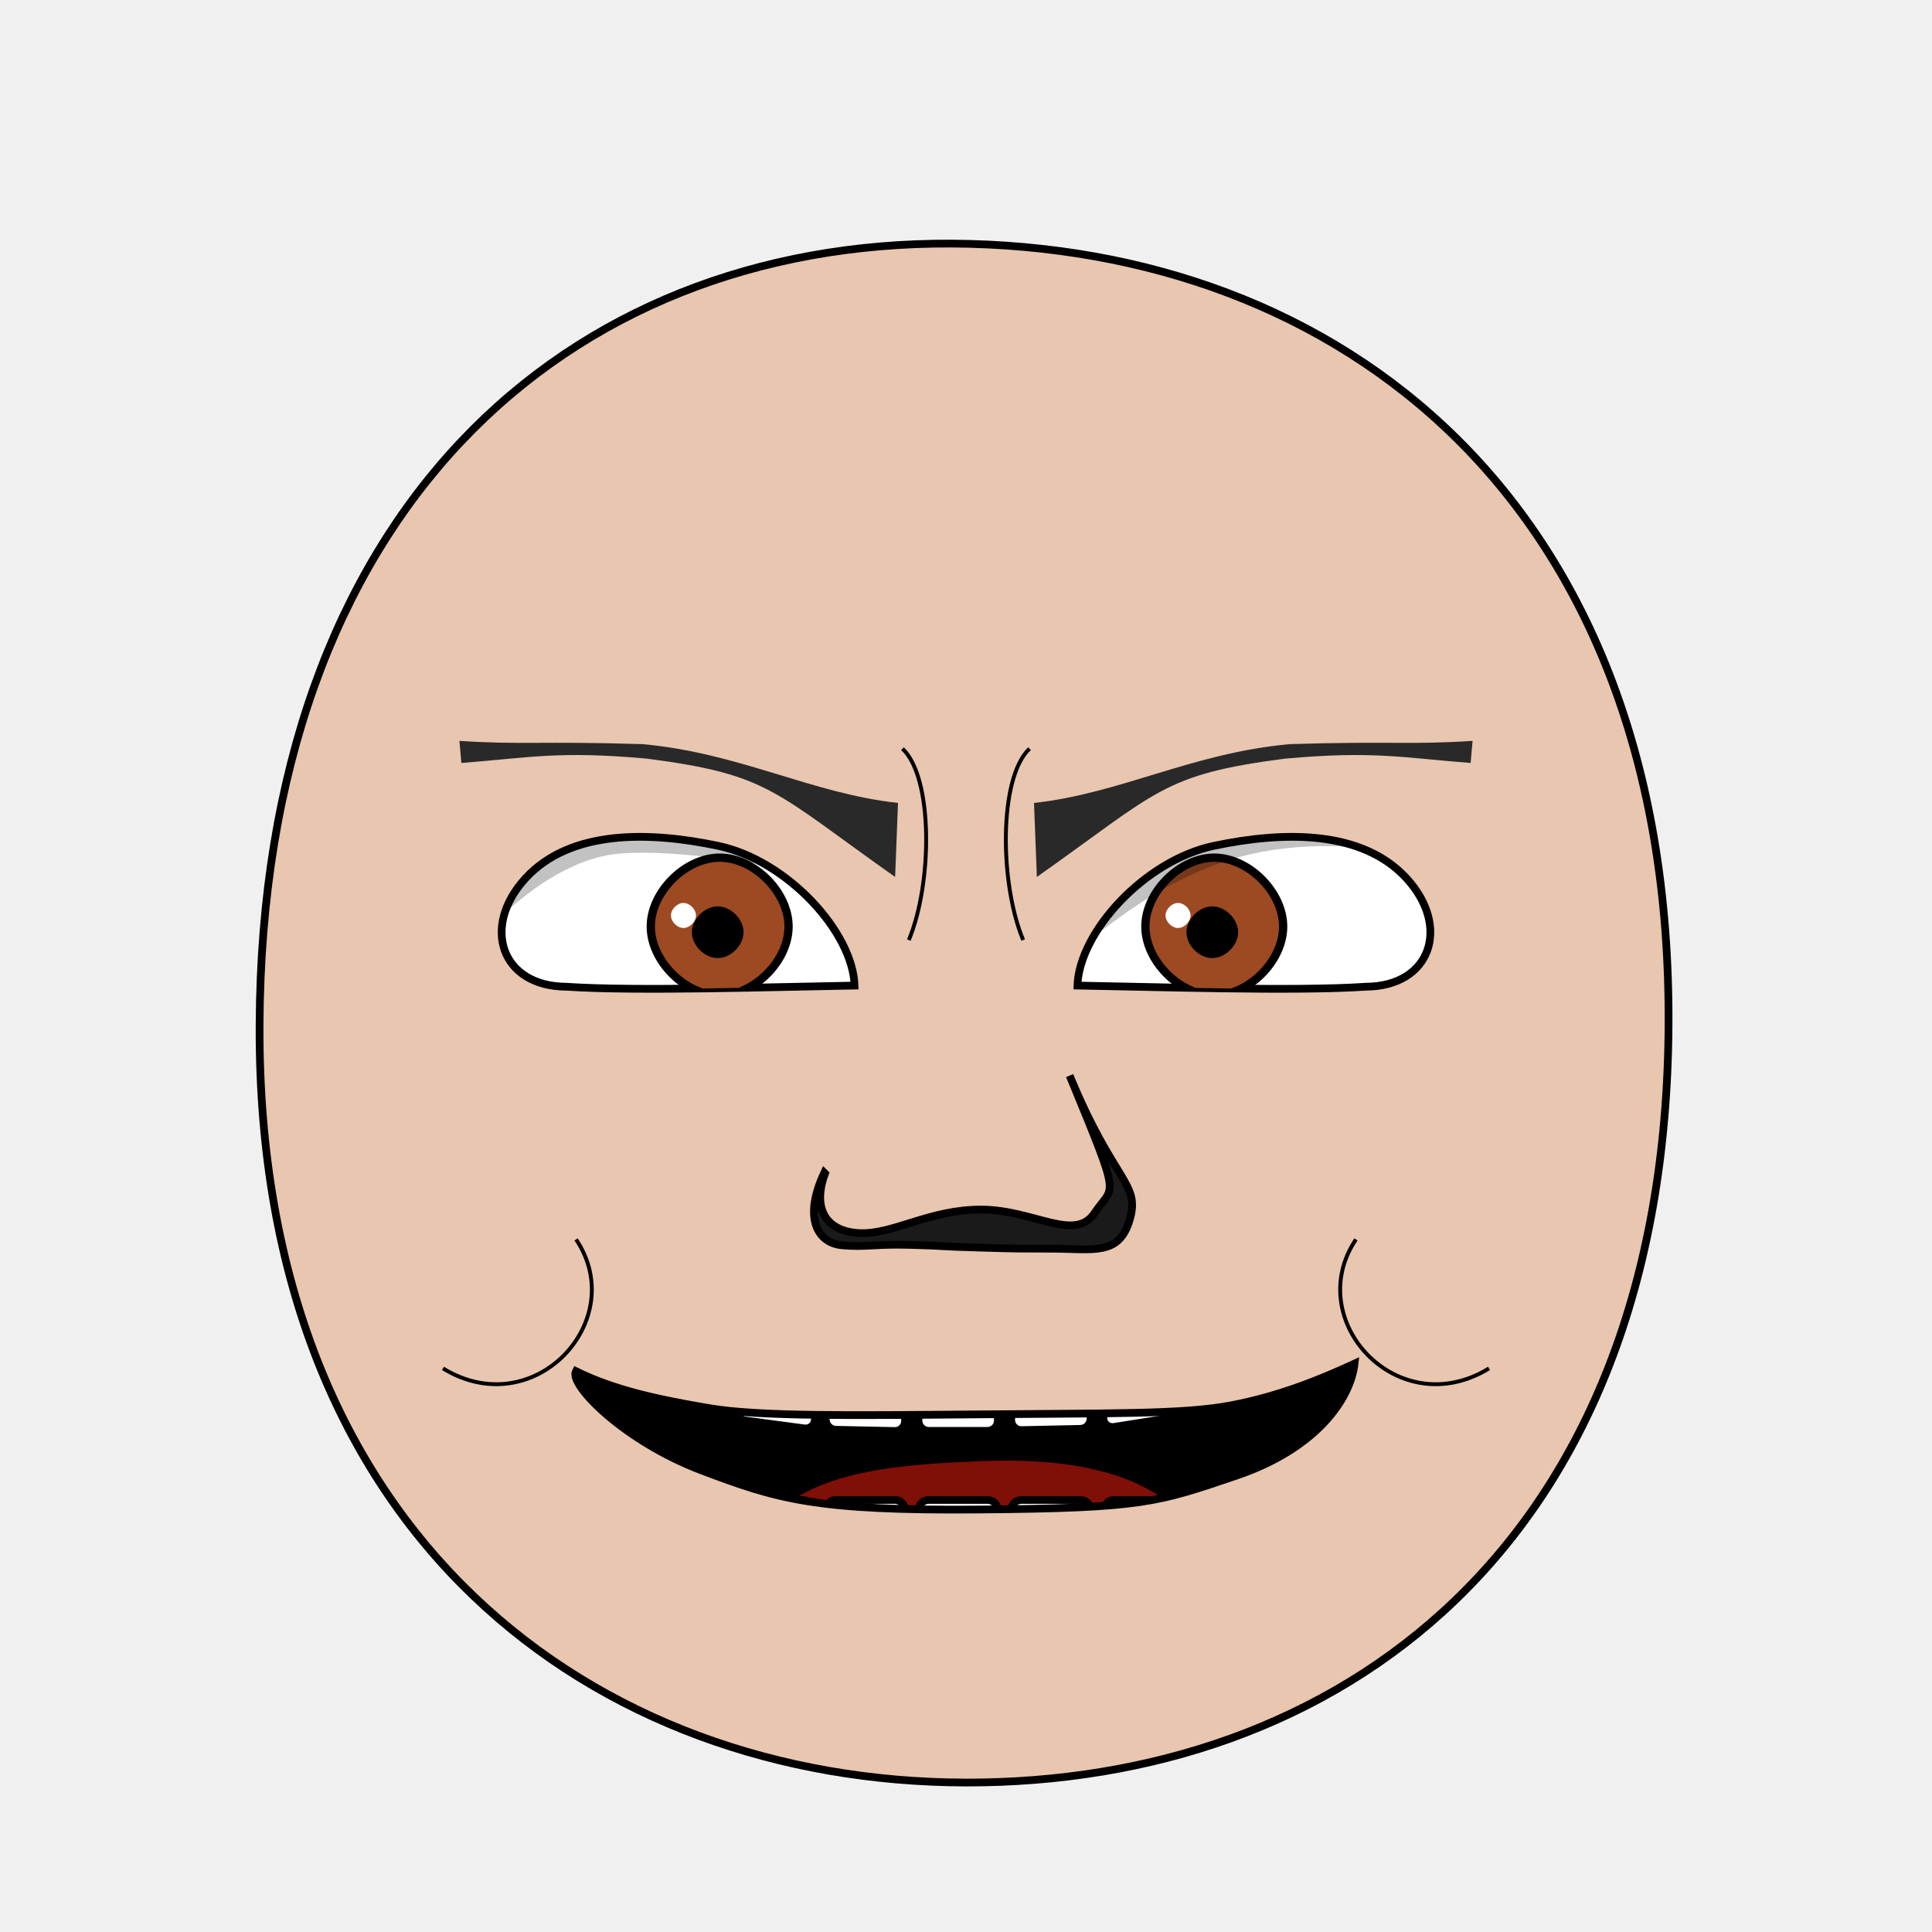
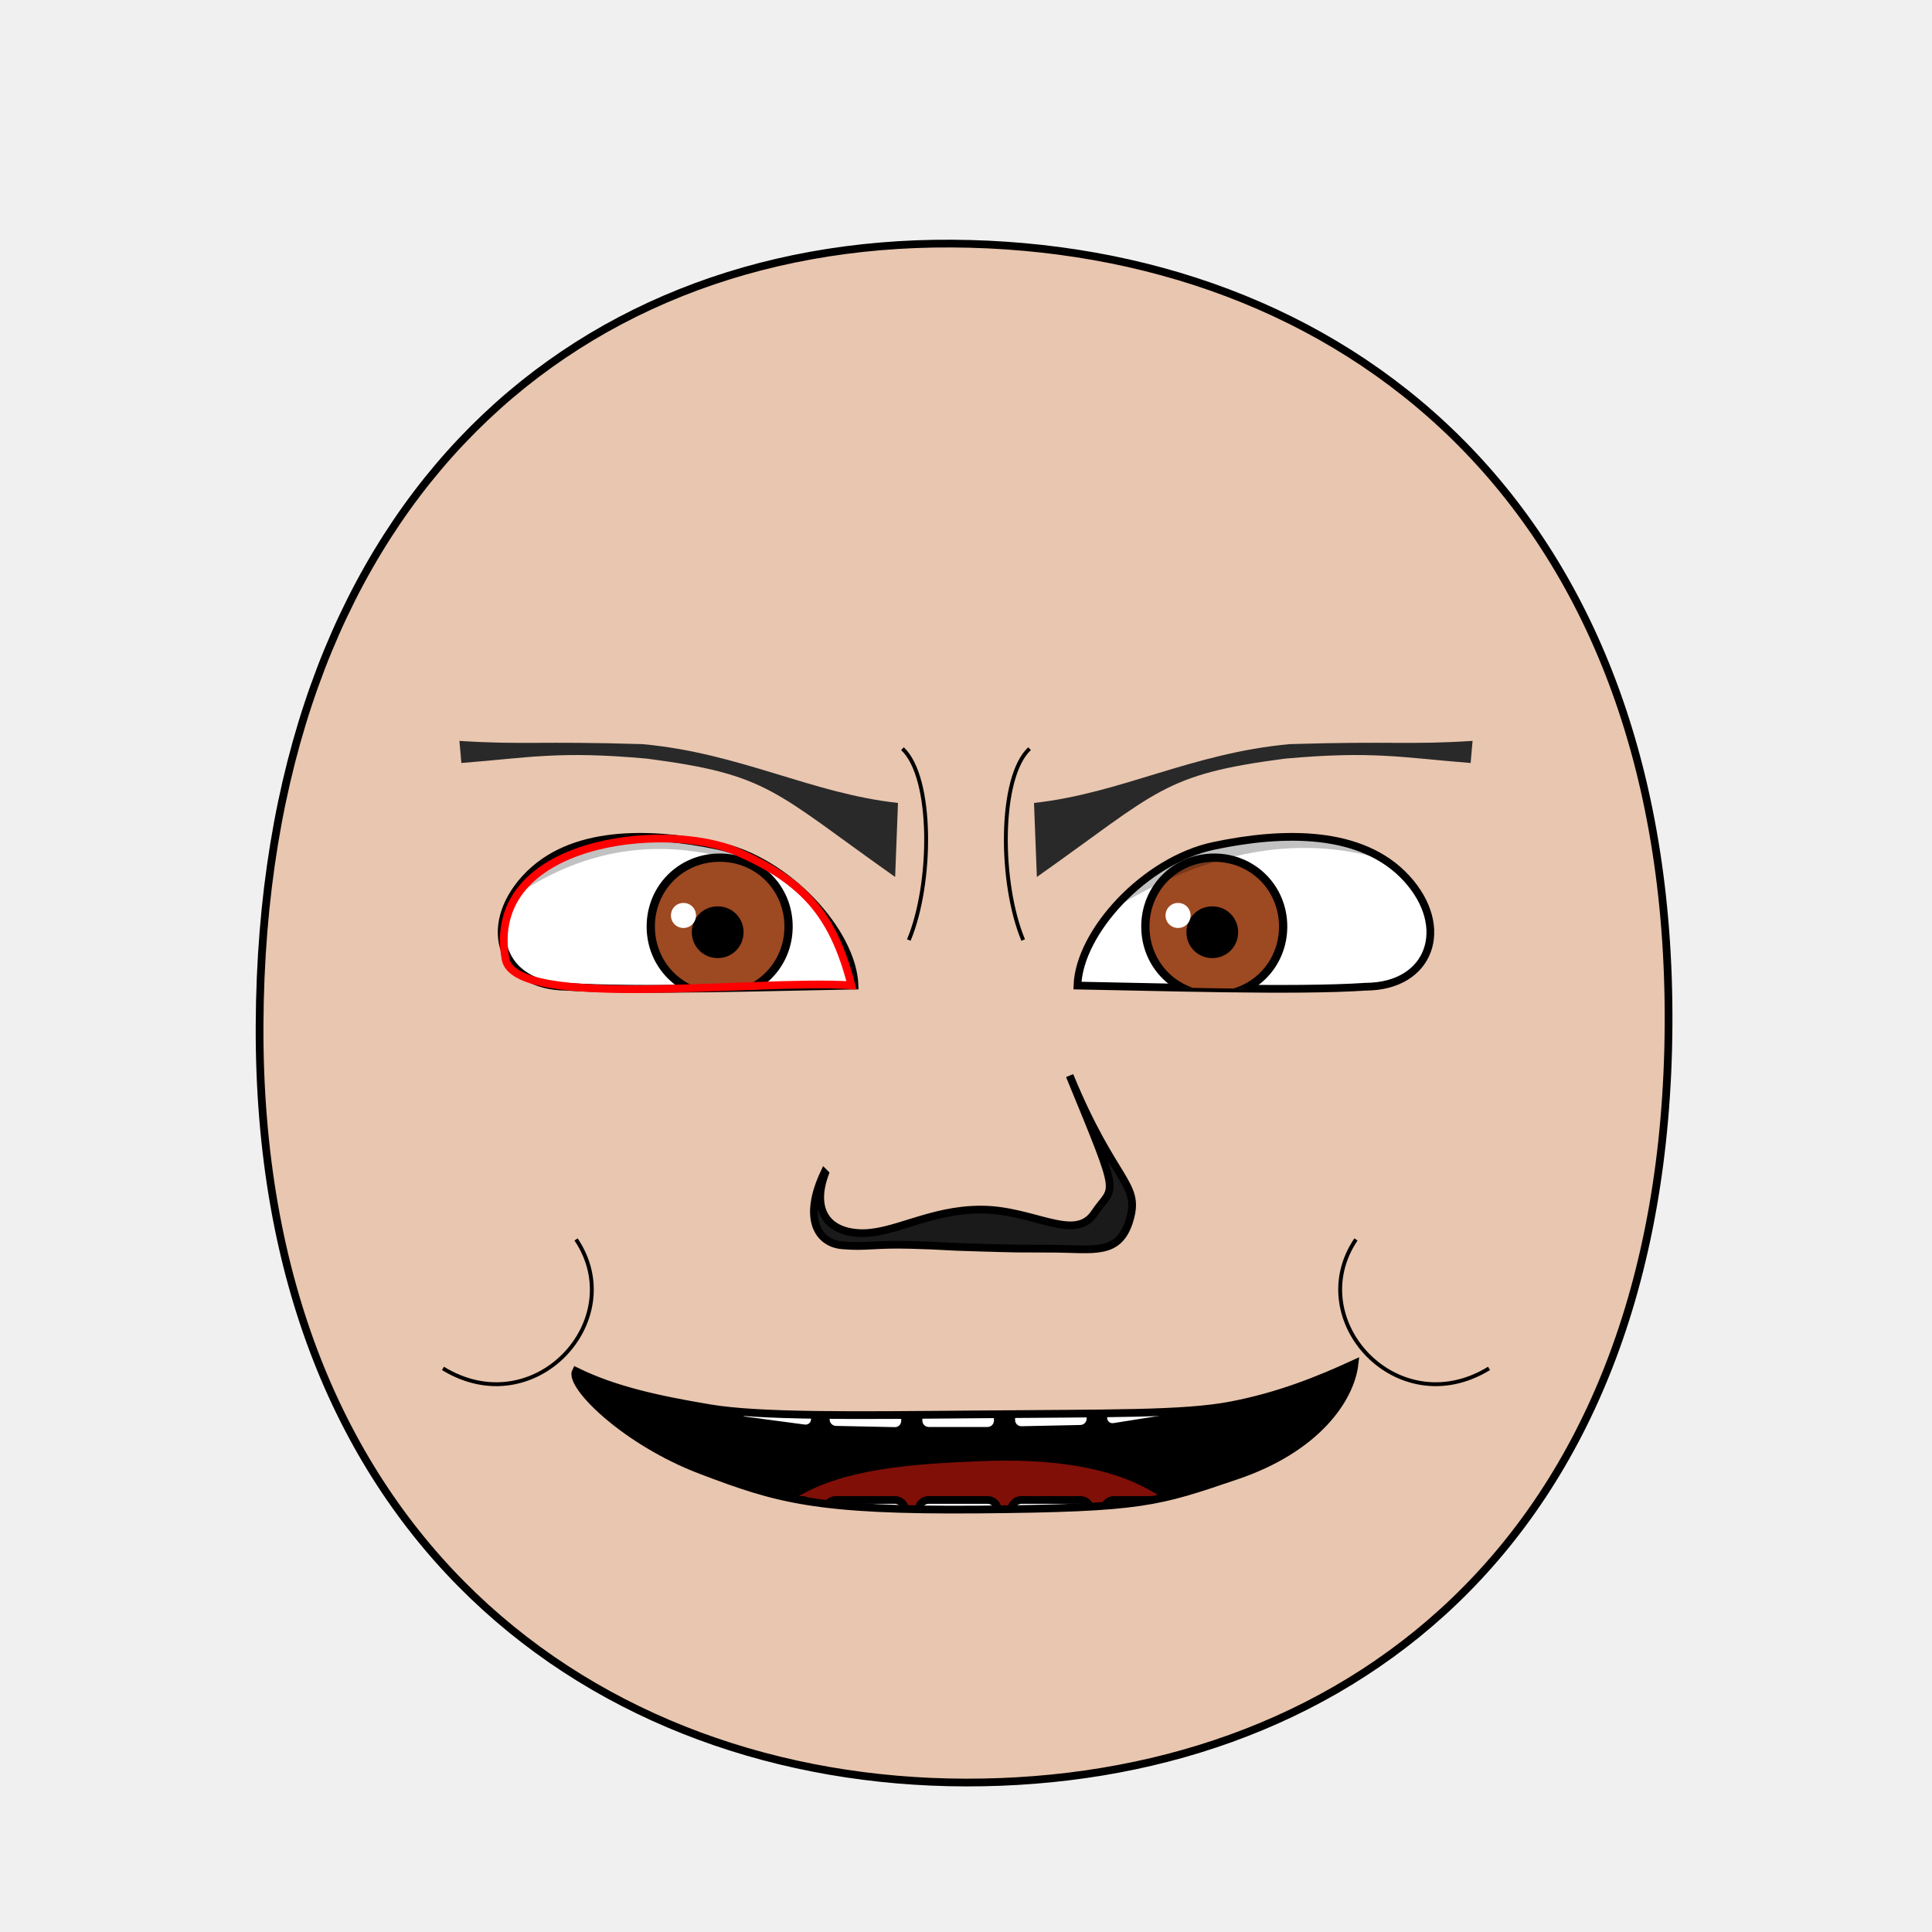
- <svg xmlns="http://www.w3.org/2000/svg" xmlns:xlink="http://www.w3.org/1999/xlink" version="1.1" width="100%" height="100%" id="emoticon-front-view" viewBox="0 0 250 250">
+ <svg xmlns="http://www.w3.org/2000/svg" xmlns:xlink="http://www.w3.org/1999/xlink" viewBox="0 0 250 250" id="emoticon-front-view" height="100%" width="100%" version="1.1">
  <defs id="defs">
    <clipPath id="clipPath-left-eye">
-       <use transform="matrix(1,0,0,1,0,0)" id="use-left-eye-outline-1" y="0" height="1" xlink:href="#left-eye-outline" width="1" x="0">
+       <use transform="matrix(1,0,0,1,0,0)" x="0" width="1" xlink:href="#left-eye-outline" height="1" y="0" id="use-left-eye-outline-1">
</use>
    </clipPath>
    <clipPath id="clipPath-right-eye">
-       <use transform="matrix(-1,0,0,1,250,0)" morph="fixed" x="0" width="250" xlink:href="#left-eye-outline" height="250" y="0" id="use-left-eye-outline-2">
+       <use transform="matrix(-1,0,0,1,250,0)" id="use-left-eye-outline-2" y="0" height="250" xlink:href="#left-eye-outline" width="250" x="0" morph="fixed">
</use>
    </clipPath>
-     <clipPath clipPathUnits="userSpaceOnUse" id="clipPath-mouth">
-       <use transform="matrix(1,0,0,1,0,0)" width="250" id="use-mouth-outline" xlink:href="#mouth-outline" x="0" y="0" height="250">
+     <clipPath id="clipPath-mouth" clipPathUnits="userSpaceOnUse">
+       <use transform="matrix(1,0,0,1,0,0)" height="250" y="0" x="0" xlink:href="#mouth-outline" id="use-mouth-outline" width="250">
</use>
    </clipPath>
  </defs>
  <g id="head">
-     <path style="fill:#e9c6af;stroke:#000000;stroke-width:1;stroke-opacity:1" d="M 124.98,230.66 C 172.77,230.75 215.51,200.57 215.91,132.64 216.29,64.72 173.26,31.81 123.18,31.52 73.1,31.24 33.88,66.28 33.59,132.65 33.3,199.01 77.19,230.57 124.98,230.66 Z" id="head-outline">
+     <path d="M 124.98,230.66 C 172.77,230.75 215.51,200.57 215.91,132.64 216.29,64.72 173.26,31.81 123.18,31.52 73.1,31.24 33.88,66.28 33.59,132.65 33.3,199.01 77.19,230.57 124.98,230.66 Z" style="fill:#e9c6af;stroke:#000000;stroke-width:1;stroke-opacity:1" id="head-outline">
</path>
  </g>
  <g id="left-eye">
-     <path style="fill:#ffffff;stroke:#000000;stroke-width:1;stroke-miterlimit:4;stroke-opacity:1;stroke-dasharray:none" d="M 92.92,109.45 C 101.89,111.34 110.35,120.61 110.58,127.53 100.51,127.7 82.35,128.3 73.27,127.68 64.88,127.64 62.22,119.95 68,113.65 73.79,107.35 83.95,107.56 92.92,109.45 Z" id="left-eye-outline">
+     <path d="M 92.92,109.45 C 101.89,111.34 110.35,120.61 110.58,127.53 100.51,127.7 82.35,128.3 73.27,127.68 64.88,127.64 62.22,119.95 68,113.65 73.79,107.35 83.95,107.56 92.92,109.45 Z" style="fill:#ffffff;stroke:#000000;stroke-width:1;stroke-miterlimit:4;stroke-opacity:1;stroke-dasharray:none" id="left-eye-outline">
</path>
-     <g id="left-eyeball" clip-path="url(#clipPath-left-eye)">
+     <g clip-path="url(#clipPath-left-eye)" id="left-eyeball">
      <g id="left-lens">
-         <path d="M 1,0.5 C 1,0.75 0.75,1 0.5,1 0.25,1 0,0.75 0,0.5 0,0.25 0.25,0 0.5,0 0.75,0 1,0.25 1,0.5 z" transform="matrix(17.83,0,0,17.83,84.21,110.98)" style="fill:#9d4922;fill-opacity:1;stroke:#000000;stroke-width:0.06;stroke-miterlimit:4;stroke-opacity:1;stroke-dasharray:none" morph="relative" id="iris">
+         <path d="M 1,0.5 C 1,0.78 0.78,1 0.5,1 0.22,1 0,0.78 0,0.5 0,0.22 0.22,0 0.5,0 0.78,0 1,0.22 1,0.5 z" transform="matrix(17.83,0,0,17.83,84.21,110.98)" style="fill:#9d4922;fill-opacity:1;stroke:#000000;stroke-width:0.06;stroke-miterlimit:4;stroke-opacity:1;stroke-dasharray:none" id="iris" morph="relative">
</path>
-         <path d="M 1,0.5 C 1,0.75 0.75,1 0.5,1 0.25,1 0,0.75 0,0.5 0,0.25 0.25,0 0.5,0 0.75,0 1,0.25 1,0.5 z" transform="matrix(5.72,0,0,5.72,90.01,117.77)" style="fill:#000000;fill-opacity:1;stroke:#000000;stroke-width:0.17;stroke-miterlimit:4;stroke-opacity:1;stroke-dasharray:none" morph="relative" id="pupil">
+         <path d="M 1,0.5 C 1,0.78 0.78,1 0.5,1 0.22,1 0,0.78 0,0.5 0,0.22 0.22,0 0.5,0 0.78,0 1,0.22 1,0.5 z" transform="matrix(5.72,0,0,5.72,90.01,117.77)" style="fill:#000000;fill-opacity:1;stroke:#000000;stroke-width:0.17;stroke-miterlimit:4;stroke-opacity:1;stroke-dasharray:none" id="pupil" morph="relative">
</path>
-         <path d="M 1,0.5 C 1,0.75 0.75,1 0.5,1 0.25,1 0,0.75 0,0.5 0,0.25 0.25,0 0.5,0 0.75,0 1,0.25 1,0.5 z" transform="matrix(3.24,0,0,3.24,86.82,116.84)" style="fill:#ffffff;fill-opacity:1;stroke:none" morph="transform-only" id="glare">
+         <path d="M 1,0.5 C 1,0.78 0.78,1 0.5,1 0.22,1 0,0.78 0,0.5 0,0.22 0.22,0 0.5,0 0.78,0 1,0.22 1,0.5 z" transform="matrix(3.24,0,0,3.24,86.82,116.84)" style="fill:#ffffff;fill-opacity:1;stroke:none" id="glare" morph="transform-only">
</path>
      </g>
-       <path style="opacity:0.24;fill:#000000;stroke:#000000;stroke-width:0px;stroke-linecap:butt;stroke-linejoin:miter;stroke-opacity:1" d="M 56.88,127.68 56.03,104.56 116.93,102.99 117.24,115.33 C 117.24,115.33 91.17,109.4 80,110.47 67.74,111.65 56.89,127.68 56.89,127.68 Z" id="left-lid-shadow">
+       <path d="M 50,75 125,75 125,131.92 C 93.99,99.04 67.81,105.38 50,134.65 Z" style="opacity:0.24;fill:#000000;stroke:#000000;stroke-width:0px;stroke-linecap:butt;stroke-linejoin:miter;stroke-opacity:1" id="left-lid-shadow-tmp">
+ </path>
+     </g>
+     <path d="M 95.37,110.21 C 103.89,113.94 107.77,118.19 110.18,127.5 97.53,126.69 66.6,130.77 65.41,124.08 62.66,108.62 86.25,106.22 95.37,110.21 Z" style="fill:none;stroke:#ff0000;stroke-width:1;stroke-miterlimit:4;stroke-opacity:1;stroke-dasharray:none" id="left-eye-outline-tmp">
+ </path>
+   </g>
+   <g id="right-eye">
+     <use transform="matrix(-1,0,0,1,250,0)" id="right-eye-outline" y="0" height="250" xlink:href="#left-eye-outline" width="250" x="0" morph="fixed">
+ </use>
+     <g clip-path="url(#clipPath-right-eye)" id="right-eyeball">
+       <use transform="matrix(1,0,0,1,64,0)" id="right-lens" y="0" height="1" xlink:href="#left-lens" width="1" x="0" morph="fixed">
+ </use>
+       <path d="M 125,133.48 125,75 200,75 200,125.84 C 181.49,104.4 155.36,101.87 125,133.48 Z" style="opacity:0.24;fill:#000000;stroke:#000000;stroke-width:0px;stroke-linecap:butt;stroke-linejoin:miter;stroke-miterlimit:4;stroke-opacity:1;stroke-dasharray:none" id="right-lid-shadow-tmp">
</path>
    </g>
  </g>
-   <g id="right-eye">
-     <use transform="matrix(-1,0,0,1,250,0)" morph="fixed" x="0" width="250" xlink:href="#left-eye-outline" height="250" y="0" id="right-eye-outline">
- </use>
-     <g id="right-eyeball" clip-path="url(#clipPath-right-eye)">
-       <use transform="matrix(1,0,0,1,64,0)" morph="fixed" x="0" width="1" xlink:href="#left-lens" height="1" y="0" id="right-lens">
- </use>
-       <path style="opacity:0.24;fill:#000000;stroke:#000000;stroke-width:0px;stroke-linecap:butt;stroke-linejoin:miter;stroke-miterlimit:4;stroke-opacity:1;stroke-dasharray:none" d="M 131.16,127.03 132.17,103.23 190.11,97.9 192.13,112.82 C 192.13,112.82 174.05,106.49 159.09,111.28 144.13,116.07 137.28,127.16 131.16,127.03 Z" id="right-lid-shadow">
- </path>
-     </g>
-   </g>
-   <path style="fill:#292929;fill-opacity:1;fill-rule:nonzero;stroke-width:1;stroke-miterlimit:119.7;stroke-opacity:6.53;stroke-dasharray:none" d="M 115.83,113.48 C 100.09,102.37 99.56,100.23 83.74,98.17 72.31,97.13 68.45,98.05 59.7,98.73 L 59.45,95.87 C 67.62,96.4 69.82,95.88 83.11,96.29 95.79,97.44 104.94,102.67 116.2,103.9 Z" id="left-eye-brow">
+   <path d="M 115.83,113.48 C 100.09,102.37 99.56,100.23 83.74,98.17 72.31,97.13 68.45,98.05 59.7,98.73 L 59.45,95.87 C 67.62,96.4 69.82,95.88 83.11,96.29 95.79,97.44 104.94,102.67 116.2,103.9 Z" style="fill:#292929;fill-opacity:1;fill-rule:nonzero;stroke-width:1;stroke-miterlimit:119.7;stroke-opacity:6.53;stroke-dasharray:none" id="left-eye-brow">
</path>
  <g id="nose">
-     <path style="fill:#1a1a1a;stroke:#000000;stroke-width:1;stroke-miterlimit:4;stroke-dasharray:none" d="M 106.76,151.85 C 105.1,156.31 106.81,159.33 111.16,159.56 115.52,159.8 120.27,156.48 127.02,156.52 133.78,156.55 139.09,160.78 141.63,156.97 144.19,153.14 145.25,155.81 138.41,139.18 144.15,153.09 147.56,153.04 146.2,157.78 144.83,162.53 141.57,161.6 136.19,161.58 130.81,161.56 132.49,161.6 126.82,161.44 121.16,161.29 122.65,161.21 117.89,161.09 113.15,160.95 112.08,161.42 108.97,161.14 105.85,160.86 103.86,157.71 106.66,151.75 Z" id="nose-outline">
+     <path d="M 106.76,151.85 C 105.1,156.31 106.81,159.33 111.16,159.56 115.52,159.8 120.27,156.48 127.02,156.52 133.78,156.55 139.09,160.78 141.63,156.97 144.19,153.14 145.25,155.81 138.41,139.18 144.15,153.09 147.56,153.04 146.2,157.78 144.83,162.53 141.57,161.6 136.19,161.58 130.81,161.56 132.49,161.6 126.82,161.44 121.16,161.29 122.65,161.21 117.89,161.09 113.15,160.95 112.08,161.42 108.97,161.14 105.85,160.86 103.86,157.71 106.66,151.75 Z" style="fill:#1a1a1a;stroke:#000000;stroke-width:1;stroke-miterlimit:4;stroke-dasharray:none" id="nose-outline">
</path>
  </g>
-   <use transform="matrix(-1,0,0,1,250,0)" id="right-eye-brow" y="0" height="250" xlink:href="#left-eye-brow" width="250" x="0">
+   <use transform="matrix(-1,0,0,1,250,0)" x="0" width="250" xlink:href="#left-eye-brow" height="250" y="0" id="right-eye-brow">
</use>
  <g id="mouth">
-     <g clip-path="url(#clipPath-mouth)" id="mouth-interior">
-       <rect style="fill:#000000;fill-opacity:1;stroke:none" y="159.934" height="66.556" id="mouth-background" width="119.944" x="68.16">
+     <g id="mouth-interior" clip-path="url(#clipPath-mouth)">
+       <rect style="fill:#000000;fill-opacity:1;stroke:none" x="68.16" width="119.944" id="mouth-background" height="66.556" y="159.934">
</rect>
-       <path style="fill:#800f08;fill-opacity:1;stroke:none" d="M 94.84,211.42 C 94.51,191.12 110.73,189.74 126.96,189.07 144.51,188.36 158.42,193.11 158.42,211.42 137.23,211.42 116.04,211.42 94.84,211.42 Z" id="tongue">
+       <path d="M 94.84,211.42 C 94.51,191.12 110.73,189.74 126.96,189.07 144.51,188.36 158.42,193.11 158.42,211.42 137.23,211.42 116.04,211.42 94.84,211.42 Z" style="fill:#800f08;fill-opacity:1;stroke:none" id="tongue">
</path>
-       <g transform="matrix(1,0,0,1,0.5,-2.3)" id="upper-teeth" morph="fix-children">
-         <rect style="fill:#ffffff;fill-opacity:1;stroke:#000000;stroke-width:1.004;stroke-opacity:1" id="tooth-02" height="15.123" y="158.195" rx="1.336" transform="matrix(0.991225,0.1321854,0,1,0,0)" ry="1.325" x="95.524" width="10.356">
+       <g transform="matrix(1,0,0,1,0.5,-2.3)" morph="fix-children" id="upper-teeth">
+         <rect width="10.356" x="95.524" ry="1.325" transform="matrix(0.991225,0.1321854,0,1,0,0)" rx="1.336" y="158.195" height="15.123" id="tooth-02" style="fill:#ffffff;fill-opacity:1;stroke:#000000;stroke-width:1.004;stroke-opacity:1">
</rect>
-         <rect style="fill:#ffffff;fill-opacity:1;stroke:#000000;stroke-width:1;stroke-opacity:1" ry="1.325" x="106.375" width="10.267" id="tooth-03" transform="matrix(0.999781,0.02092668,0,1,0,0)" height="15.123" y="169.934" rx="1.325">
+         <rect rx="1.325" y="169.934" height="15.123" transform="matrix(0.999781,0.02092668,0,1,0,0)" id="tooth-03" width="10.267" x="106.375" ry="1.325" style="fill:#ffffff;fill-opacity:1;stroke:#000000;stroke-width:1;stroke-opacity:1">
</rect>
-         <rect style="fill:#ffffff;fill-opacity:1;stroke:#000000;stroke-opacity:1" id="tooth-04" height="15.123" y="172.327" rx="1.325" ry="1.325" x="118.352" width="10.265">
+         <rect width="10.265" x="118.352" ry="1.325" rx="1.325" y="172.327" height="15.123" id="tooth-04" style="fill:#ffffff;fill-opacity:1;stroke:#000000;stroke-opacity:1">
</rect>
-         <rect style="fill:#ffffff;fill-opacity:1;stroke:#000000;stroke-width:1;stroke-opacity:1" ry="1.325" x="130.381" width="10.267" id="tooth-05" transform="matrix(0.999781,-0.02092669,0,1,0,0)" height="15.123" y="174.986" rx="1.325">
+         <rect rx="1.325" y="174.986" height="15.123" transform="matrix(0.999781,-0.02092669,0,1,0,0)" id="tooth-05" width="10.267" x="130.381" ry="1.325" style="fill:#ffffff;fill-opacity:1;stroke:#000000;stroke-width:1;stroke-opacity:1">
</rect>
-         <rect style="fill:#ffffff;fill-opacity:1;stroke:#000000;stroke-width:1.006;stroke-opacity:1" id="tooth-06" height="15.123" y="194.646" rx="1.341" transform="matrix(0.9876076,-0.1569434,0,1,0,0)" ry="1.325" x="144.054" width="10.394">
+         <rect width="10.394" x="144.054" ry="1.325" transform="matrix(0.9876076,-0.1569434,0,1,0,0)" rx="1.341" y="194.646" height="15.123" id="tooth-06" style="fill:#ffffff;fill-opacity:1;stroke:#000000;stroke-width:1.006;stroke-opacity:1">
</rect>
      </g>
-       <g transform="matrix(1,0,0,1,0.5,22)" morph="fix-children" id="lower-teeth">
-         <rect rx="1.325" y="172.091" height="15.123" id="tooth-09" width="10.265" x="94.352" ry="1.325" style="fill:#ffffff;fill-opacity:1;stroke:#000000;stroke-opacity:1">
+       <g transform="matrix(1,0,0,1,0.5,22)" id="lower-teeth" morph="fix-children">
+         <rect style="fill:#ffffff;fill-opacity:1;stroke:#000000;stroke-opacity:1" ry="1.325" x="94.352" width="10.265" id="tooth-09" height="15.123" y="172.091" rx="1.325">
</rect>
-         <rect width="10.265" x="106.352" ry="1.325" rx="1.325" y="172.091" height="15.123" id="tooth-10" style="fill:#ffffff;fill-opacity:1;stroke:#000000;stroke-opacity:1">
+         <rect style="fill:#ffffff;fill-opacity:1;stroke:#000000;stroke-opacity:1" id="tooth-10" height="15.123" y="172.091" rx="1.325" ry="1.325" x="106.352" width="10.265">
</rect>
-         <rect rx="1.325" y="172.091" height="15.123" id="tooth-11" width="10.265" x="118.352" ry="1.325" style="fill:#ffffff;fill-opacity:1;stroke:#000000;stroke-opacity:1">
+         <rect style="fill:#ffffff;fill-opacity:1;stroke:#000000;stroke-opacity:1" ry="1.325" x="118.352" width="10.265" id="tooth-11" height="15.123" y="172.091" rx="1.325">
</rect>
-         <rect width="10.265" x="130.352" ry="1.325" rx="1.325" y="172.091" height="15.123" id="tooth-12" style="fill:#ffffff;fill-opacity:1;stroke:#000000;stroke-opacity:1">
+         <rect style="fill:#ffffff;fill-opacity:1;stroke:#000000;stroke-opacity:1" id="tooth-12" height="15.123" y="172.091" rx="1.325" ry="1.325" x="130.352" width="10.265">
</rect>
-         <rect rx="1.325" y="172.091" height="15.123" id="tooth-13" width="10.265" x="142.352" ry="1.325" style="fill:#ffffff;fill-opacity:1;stroke:#000000;stroke-opacity:1">
+         <rect style="fill:#ffffff;fill-opacity:1;stroke:#000000;stroke-opacity:1" ry="1.325" x="142.352" width="10.265" id="tooth-13" height="15.123" y="172.091" rx="1.325">
</rect>
      </g>
    </g>
-     <path style="fill:none;stroke:#000000;stroke-width:1px;stroke-miterlimit:4;stroke-opacity:1" d="M 175.28,176.45 C 174.75,181.11 170.25,187.47 160.01,190.94 149.76,194.42 147.91,195.15 126.72,195.33 105.52,195.51 100.55,193.98 90.72,190.25 80.89,186.52 73.58,179.25 74.52,177.43 79.6,179.93 85.36,181.13 91.81,182.22 98.26,183.31 110.31,183.16 126.48,183.02 143.4,182.86 153.11,183.04 159.31,181.85 165.51,180.66 170.69,178.57 175.28,176.45 Z" id="mouth-outline">
+     <path d="M 175.28,176.45 C 174.75,181.11 170.25,187.47 160.01,190.94 149.76,194.42 147.91,195.15 126.72,195.33 105.52,195.51 100.55,193.98 90.72,190.25 80.89,186.52 73.58,179.25 74.52,177.43 79.6,179.93 85.36,181.13 91.81,182.22 98.26,183.31 110.31,183.16 126.48,183.02 143.4,182.86 153.11,183.04 159.31,181.85 165.51,180.66 170.69,178.57 175.28,176.45 Z" style="fill:none;stroke:#000000;stroke-width:1px;stroke-miterlimit:4;stroke-opacity:1" id="mouth-outline">
</path>
  </g>
  <g id="wrinkles">
-     <path style="fill:none;stroke:#000000;stroke-width:0.5;stroke-linecap:butt;stroke-linejoin:miter;stroke-miterlimit:4;stroke-opacity:1;stroke-dasharray:none" d="M 116.78,96.88 C 120.79,100.64 120.65,114.36 117.6,121.64" id="wrinkle-left-brow">
+     <path d="M 116.78,96.88 C 120.79,100.64 120.65,114.36 117.6,121.64" style="fill:none;stroke:#000000;stroke-width:0.5;stroke-linecap:butt;stroke-linejoin:miter;stroke-miterlimit:4;stroke-opacity:1;stroke-dasharray:none" id="wrinkle-left-brow">
</path>
-     <path style="fill:none;stroke:#000000;stroke-width:0.5;stroke-linecap:butt;stroke-linejoin:miter;stroke-miterlimit:4;stroke-opacity:1;stroke-dasharray:none" d="M 57.32,177.07 C 69.13,184.31 81.57,170.82 74.54,160.38" id="wrinkle-left-cheek">
+     <path d="M 57.32,177.07 C 69.13,184.31 81.57,170.82 74.54,160.38" style="fill:none;stroke:#000000;stroke-width:0.5;stroke-linecap:butt;stroke-linejoin:miter;stroke-miterlimit:4;stroke-opacity:1;stroke-dasharray:none" id="wrinkle-left-cheek">
</path>
-     <use transform="matrix(-1,0,0,1,250,0)" width="250" id="wrinkle-right-brow" xlink:href="#wrinkle-left-brow" x="0" y="0" height="250" morph="fixed">
+     <use transform="matrix(-1,0,0,1,250,0)" morph="fixed" height="250" y="0" x="0" xlink:href="#wrinkle-left-brow" id="wrinkle-right-brow" width="250">
</use>
-     <use transform="matrix(-1,0,0,1,250,0)" width="250" id="wrinkle-right-cheek" xlink:href="#wrinkle-left-cheek" x="0" y="0" height="250" morph="fixed">
+     <use transform="matrix(-1,0,0,1,250,0)" morph="fixed" height="250" y="0" x="0" xlink:href="#wrinkle-left-cheek" id="wrinkle-right-cheek" width="250">
</use>
  </g>
</svg>
